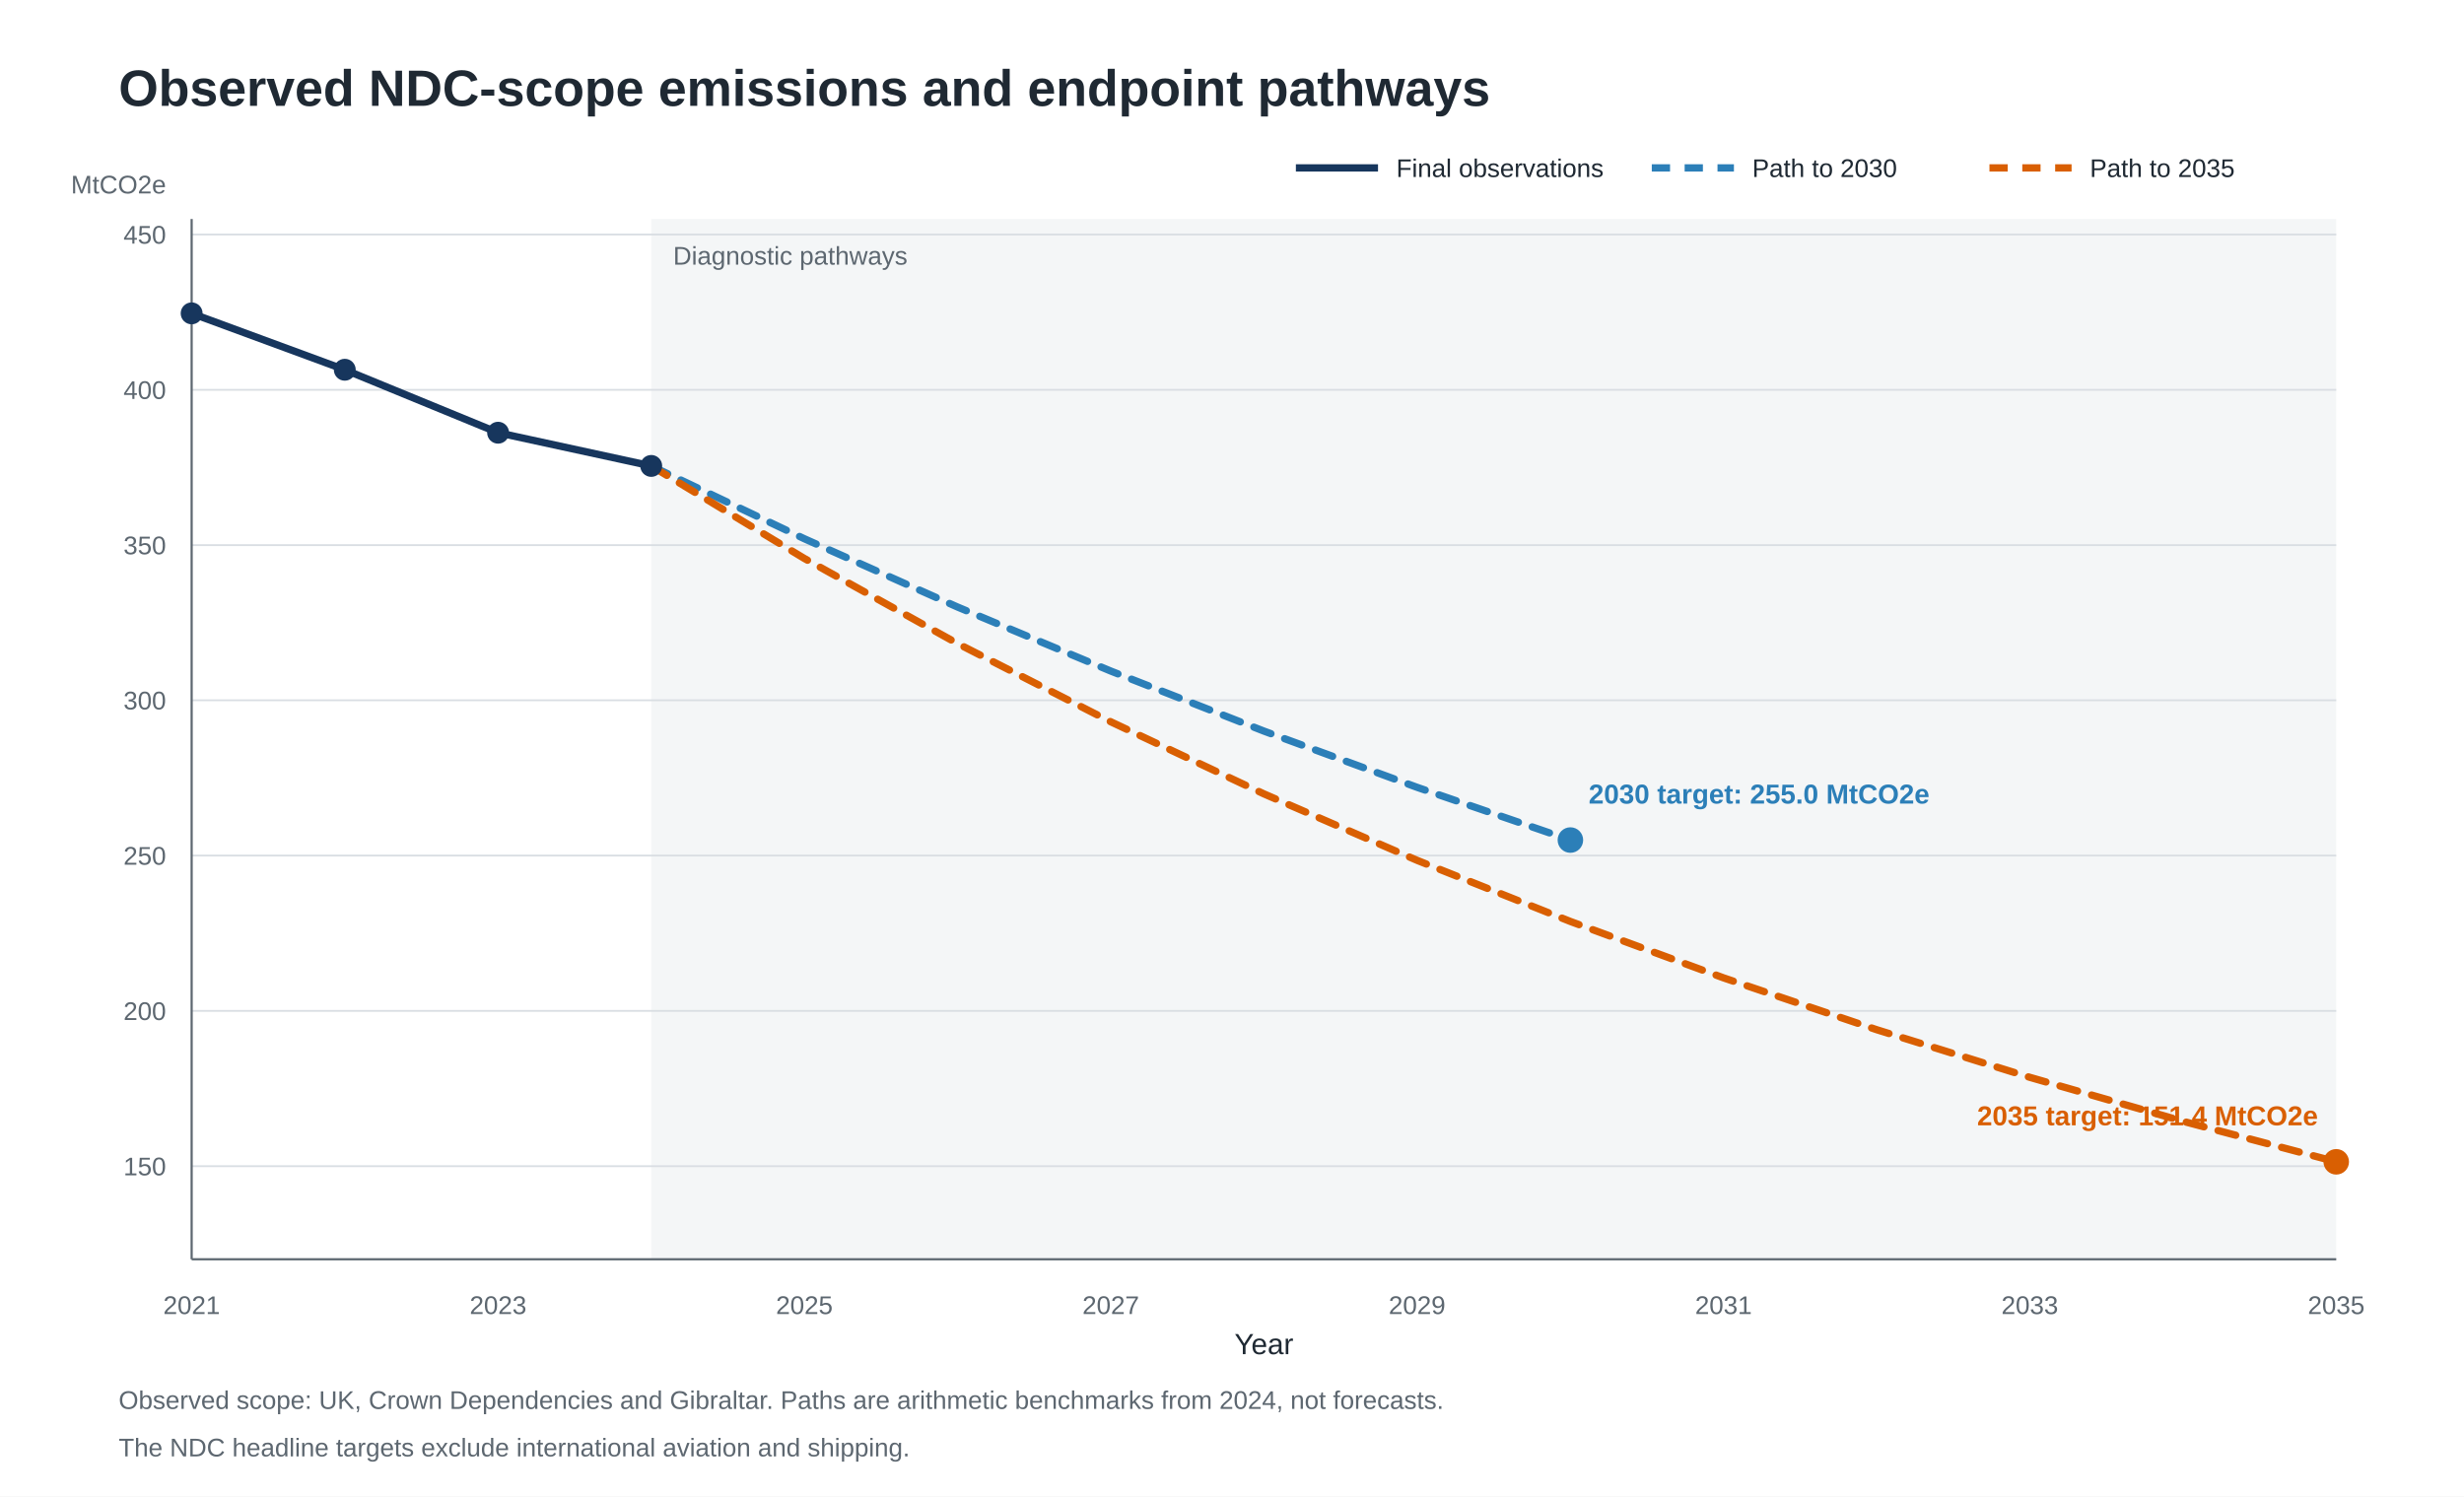
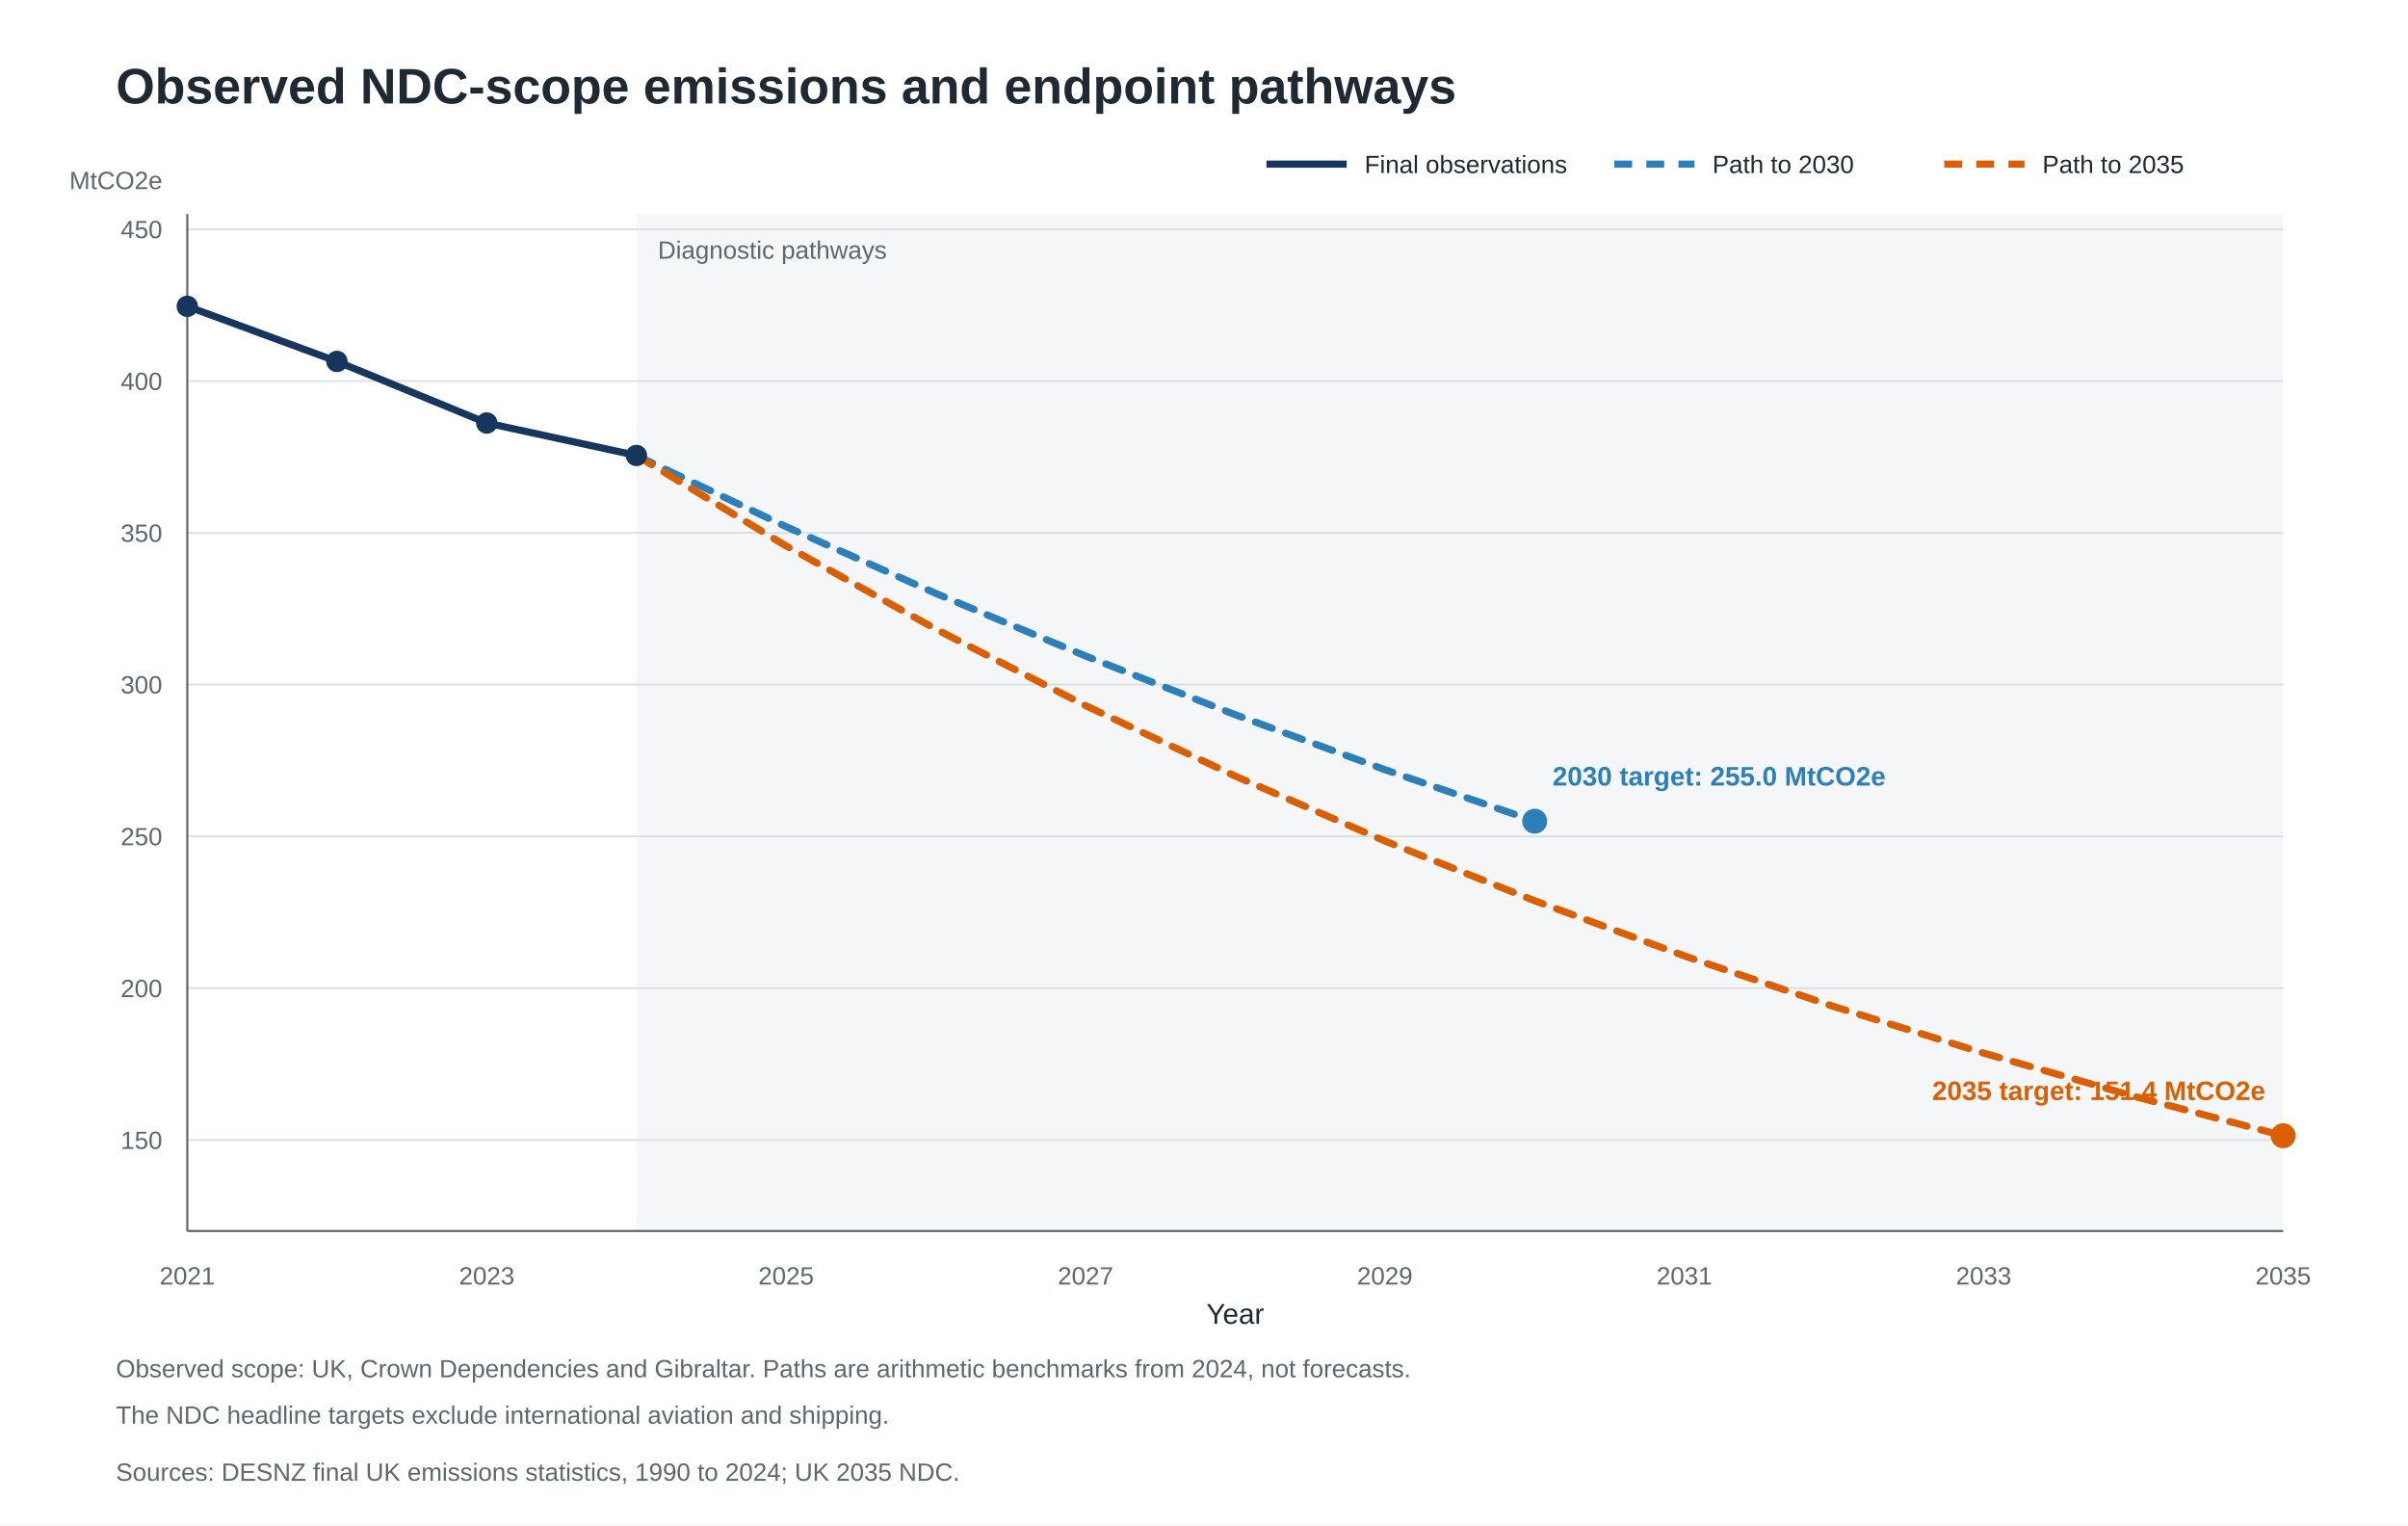
- <svg xmlns="http://www.w3.org/2000/svg" width="1350" height="820" viewBox="0 0 1350 820">
+ <svg xmlns="http://www.w3.org/2000/svg" width="1350" height="855" viewBox="0 0 1350 855">
  <rect width="100%" height="100%" fill="white" />
  <g font-family="Arial, Helvetica, sans-serif">
    <text x="65.0" y="58.0" font-size="28" text-anchor="start" font-weight="bold" fill="#1f2933">Observed NDC-scope emissions and endpoint pathways</text>
    <rect x="356.8" y="120" width="923.2" height="570" fill="#f4f6f7" />
    <text x="368.8" y="145.0" font-size="14" text-anchor="start" font-weight="normal" fill="#5d6770">Diagnostic pathways</text>
    <line x1="105.0" y1="639.0" x2="1280.0" y2="639.0" stroke="#d9dee3" stroke-width="1" />
    <text x="91.0" y="644.0" font-size="14" text-anchor="end" font-weight="normal" fill="#5d6770">150</text>
    <line x1="105.0" y1="553.9" x2="1280.0" y2="553.9" stroke="#d9dee3" stroke-width="1" />
    <text x="91.0" y="558.9" font-size="14" text-anchor="end" font-weight="normal" fill="#5d6770">200</text>
    <line x1="105.0" y1="468.8" x2="1280.0" y2="468.8" stroke="#d9dee3" stroke-width="1" />
    <text x="91.0" y="473.8" font-size="14" text-anchor="end" font-weight="normal" fill="#5d6770">250</text>
    <line x1="105.0" y1="383.7" x2="1280.0" y2="383.7" stroke="#d9dee3" stroke-width="1" />
    <text x="91.0" y="388.7" font-size="14" text-anchor="end" font-weight="normal" fill="#5d6770">300</text>
    <line x1="105.0" y1="298.7" x2="1280.0" y2="298.7" stroke="#d9dee3" stroke-width="1" />
    <text x="91.0" y="303.7" font-size="14" text-anchor="end" font-weight="normal" fill="#5d6770">350</text>
    <line x1="105.0" y1="213.6" x2="1280.0" y2="213.6" stroke="#d9dee3" stroke-width="1" />
    <text x="91.0" y="218.6" font-size="14" text-anchor="end" font-weight="normal" fill="#5d6770">400</text>
    <line x1="105.0" y1="128.5" x2="1280.0" y2="128.5" stroke="#d9dee3" stroke-width="1" />
    <text x="91.0" y="133.5" font-size="14" text-anchor="end" font-weight="normal" fill="#5d6770">450</text>
    <text x="105.0" y="720.0" font-size="14" text-anchor="middle" font-weight="normal" fill="#5d6770">2021</text>
    <text x="272.9" y="720.0" font-size="14" text-anchor="middle" font-weight="normal" fill="#5d6770">2023</text>
    <text x="440.7" y="720.0" font-size="14" text-anchor="middle" font-weight="normal" fill="#5d6770">2025</text>
    <text x="608.6" y="720.0" font-size="14" text-anchor="middle" font-weight="normal" fill="#5d6770">2027</text>
    <text x="776.4" y="720.0" font-size="14" text-anchor="middle" font-weight="normal" fill="#5d6770">2029</text>
    <text x="944.3" y="720.0" font-size="14" text-anchor="middle" font-weight="normal" fill="#5d6770">2031</text>
    <text x="1112.1" y="720.0" font-size="14" text-anchor="middle" font-weight="normal" fill="#5d6770">2033</text>
    <text x="1280.0" y="720.0" font-size="14" text-anchor="middle" font-weight="normal" fill="#5d6770">2035</text>
    <line x1="105.0" y1="690.0" x2="1280.0" y2="690.0" stroke="#5d6770" stroke-width="1.2" />
    <line x1="105.0" y1="120.0" x2="105.0" y2="690.0" stroke="#5d6770" stroke-width="1.2" />
    <text x="91.0" y="106.0" font-size="14" text-anchor="end" font-weight="normal" fill="#5d6770">MtCO2e</text>
    <text x="692.5" y="742.0" font-size="16" text-anchor="middle" font-weight="normal" fill="#1f2933">Year</text>
    <polyline points="105.0,171.7 188.9,202.6 272.9,237.1 356.8,255.3" fill="none" stroke="#17365d" stroke-width="4" stroke-linejoin="round" stroke-linecap="round" />
    <polyline points="356.8,255.3 440.7,295.2 524.6,332.6 608.6,367.7 692.5,400.6 776.4,431.4 860.4,460.3" fill="none" stroke="#2c7fb8" stroke-width="4" stroke-linejoin="round" stroke-linecap="round" stroke-dasharray="10 8" />
    <polyline points="356.8,255.3 440.7,306.0 524.6,352.6 608.6,395.5 692.5,435.0 776.4,471.4 860.4,504.9 944.3,535.8 1028.2,564.2 1112.1,590.3 1196.1,614.4 1280.0,636.6" fill="none" stroke="#d95f02" stroke-width="4" stroke-linejoin="round" stroke-linecap="round" stroke-dasharray="10 8" />
    <circle cx="105.0" cy="171.7" r="6" fill="#17365d" />
    <circle cx="188.9" cy="202.6" r="6" fill="#17365d" />
    <circle cx="272.9" cy="237.1" r="6" fill="#17365d" />
    <circle cx="356.8" cy="255.3" r="6" fill="#17365d" />
    <circle cx="860.4" cy="460.3" r="7" fill="#2c7fb8" />
    <circle cx="1280.0" cy="636.6" r="7" fill="#d95f02" />
    <text x="870.4" y="440.3" font-size="15" text-anchor="start" font-weight="bold" fill="#2c7fb8">2030 target: 255.0 MtCO2e</text>
    <text x="1270.0" y="616.6" font-size="15" text-anchor="end" font-weight="bold" fill="#d95f02">2035 target: 151.4 MtCO2e</text>
    <line x1="710.0" y1="92.0" x2="755.0" y2="92.0" stroke="#17365d" stroke-width="4" />
    <text x="765.0" y="97.0" font-size="14" text-anchor="start" font-weight="normal" fill="#1f2933">Final observations</text>
    <line x1="905.0" y1="92.0" x2="950.0" y2="92.0" stroke="#2c7fb8" stroke-width="4" stroke-dasharray="10 8" />
    <text x="960.0" y="97.0" font-size="14" text-anchor="start" font-weight="normal" fill="#1f2933">Path to 2030</text>
    <line x1="1090.0" y1="92.0" x2="1135.0" y2="92.0" stroke="#d95f02" stroke-width="4" stroke-dasharray="10 8" />
    <text x="1145.0" y="97.0" font-size="14" text-anchor="start" font-weight="normal" fill="#1f2933">Path to 2035</text>
    <text x="65.0" y="772.0" font-size="14" text-anchor="start" font-weight="normal" fill="#5d6770">Observed scope: UK, Crown Dependencies and Gibraltar. Paths are arithmetic benchmarks from 2024, not forecasts.</text>
    <text x="65.0" y="798.0" font-size="14" text-anchor="start" font-weight="normal" fill="#5d6770">The NDC headline targets exclude international aviation and shipping.</text>
+     <text x="65.0" y="830.0" font-size="14" text-anchor="start" font-weight="normal" fill="#5d6770">Sources: DESNZ final UK emissions statistics, 1990 to 2024; UK 2035 NDC.</text>
  </g>
</svg>
